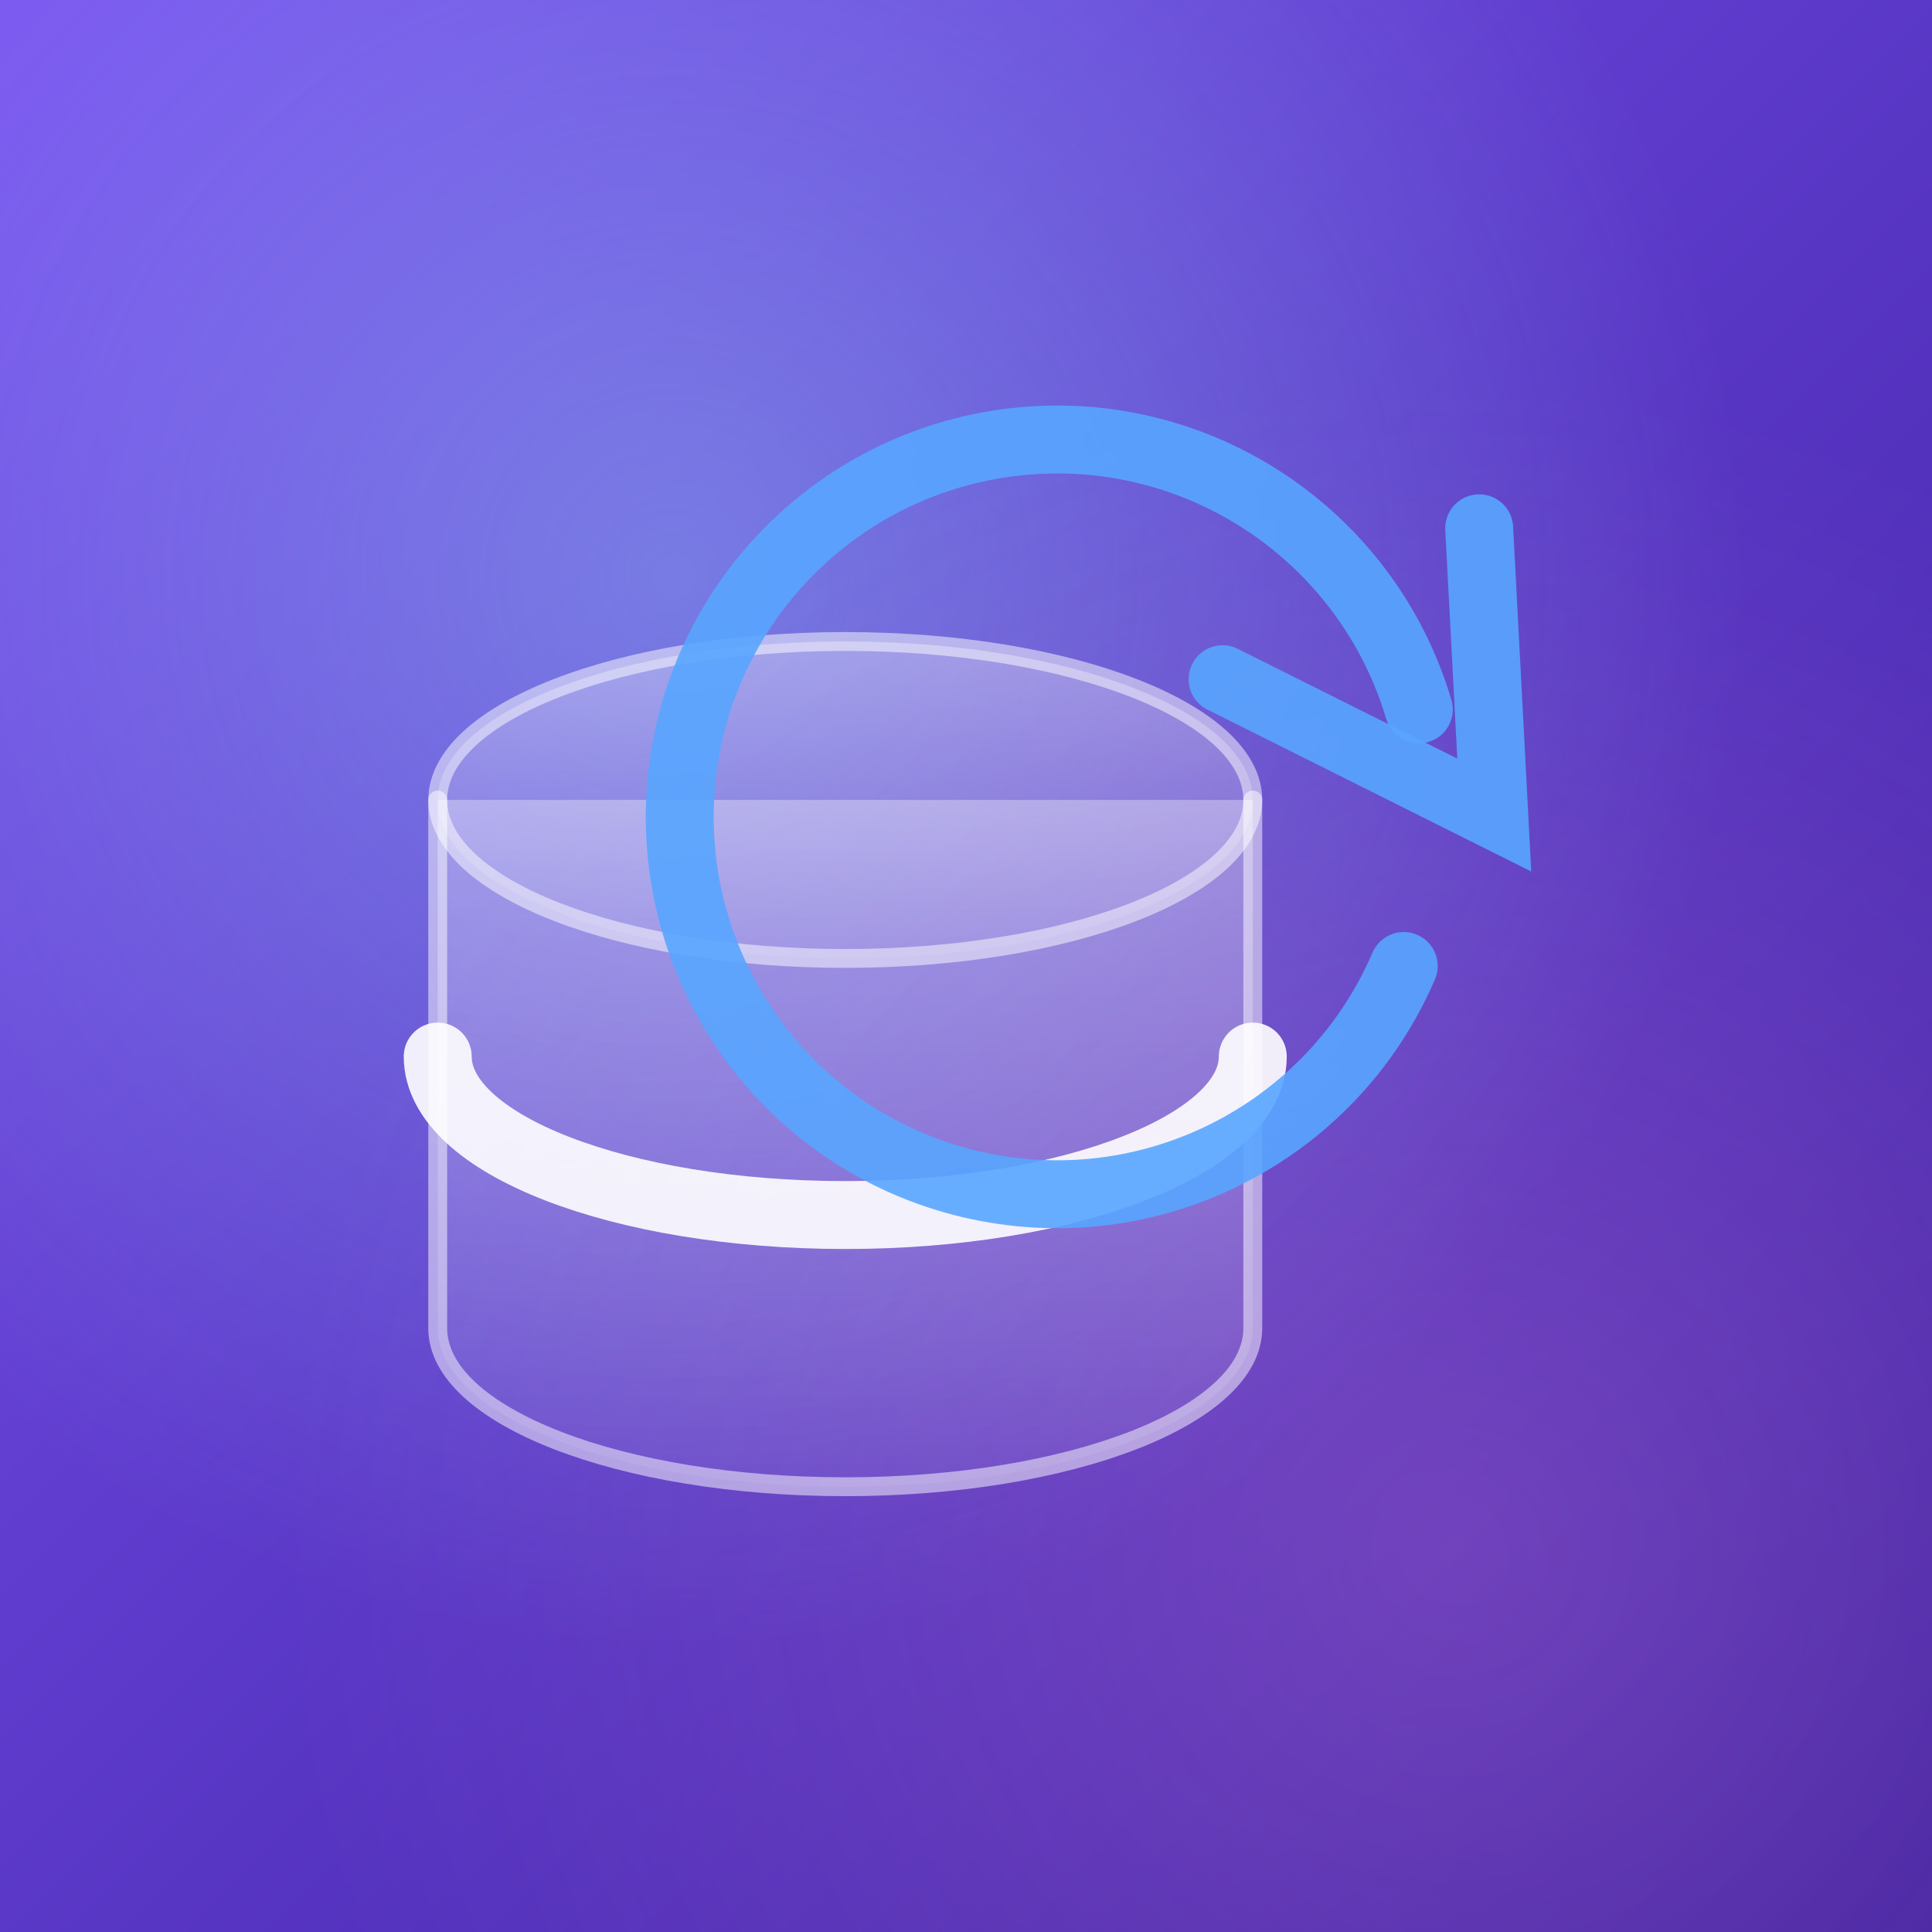
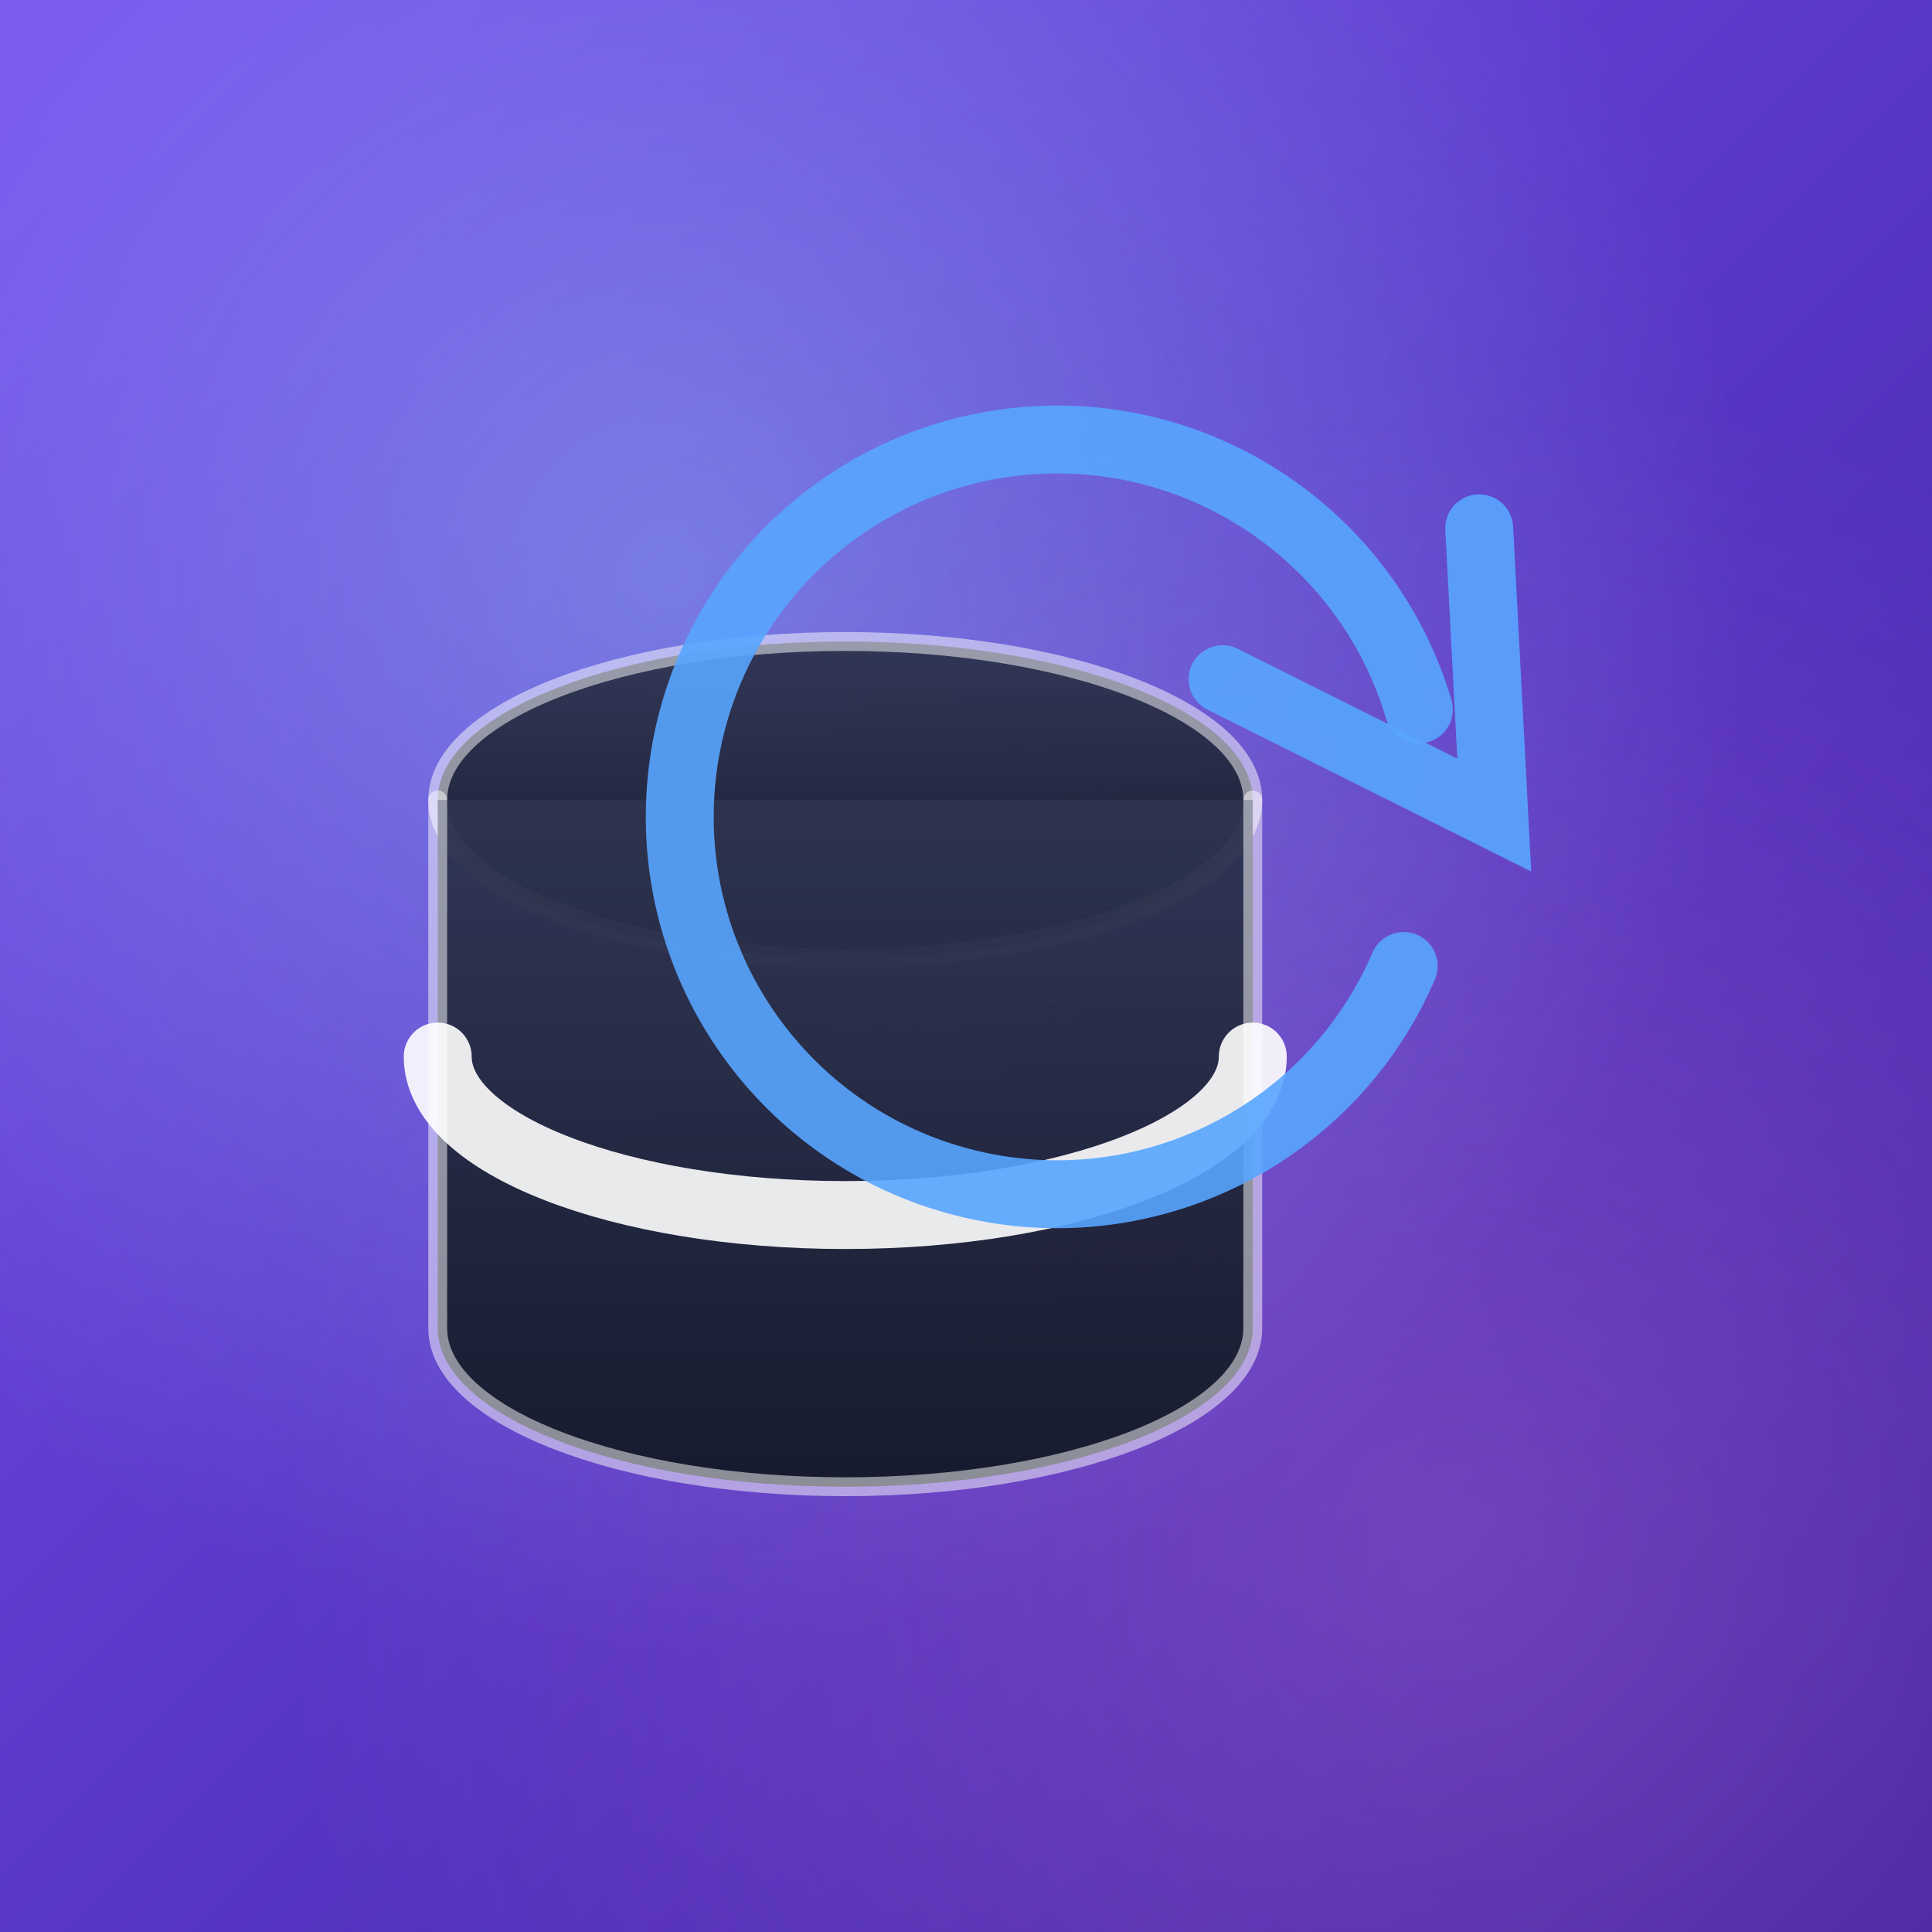
<svg xmlns="http://www.w3.org/2000/svg" viewBox="0 0 256 256" width="256" height="256">
  <defs>
    <linearGradient id="g" x1="0" y1="0" x2="1" y2="1">
      <stop offset="0" stop-color="#7B52F0" />
      <stop offset="1" stop-color="#3A1E9E" />
    </linearGradient>
    <linearGradient id="glass" x1="0" y1="0" x2="0" y2="1">
-       <stop offset="0" stop-color="#ffffff" stop-opacity="0.34" />
-       <stop offset="1" stop-color="#ffffff" stop-opacity="0.06" />
+       <stop offset="0" stop-color="#2E3450" stop-opacity="0.95" />
+       <stop offset="1" stop-color="#151A2B" stop-opacity="0.98" />
    </linearGradient>
    <radialGradient id="blob1" cx="35%" cy="30%" r="55%">
      <stop offset="0" stop-color="#9BE8FF" stop-opacity="0.35" />
      <stop offset="1" stop-color="#9BE8FF" stop-opacity="0" />
    </radialGradient>
    <radialGradient id="blob2" cx="75%" cy="80%" r="60%">
      <stop offset="0" stop-color="#FF9BE8" stop-opacity="0.22" />
      <stop offset="1" stop-color="#FF9BE8" stop-opacity="0" />
    </radialGradient>
  </defs>
  <rect x="0" y="0" width="256" height="256" fill="url(#g)" />
  <rect x="0" y="0" width="256" height="256" fill="url(#blob1)" />
  <rect x="0" y="0" width="256" height="256" fill="url(#blob2)" />
  <g stroke="#ffffff" stroke-opacity="0.9" stroke-width="9" stroke-linecap="round" fill="none">
    <ellipse cx="112" cy="106" rx="54" ry="21" fill="url(#glass)" stroke="#ffffff" stroke-opacity="0.5" stroke-width="2.5" />
    <path d="M58 106 L58 176 a54 21 0 0 0 108 0 L166 106" fill="url(#glass)" stroke="#ffffff" stroke-opacity="0.5" stroke-width="2.5" />
    <path d="M58 140 a54 21 0 0 0 108 0" />
    <path d="M186 128 a50 50 0 1 1 2 -34" stroke="#58a6ff" />
    <path d="M196 70 L198 108 L162 90" stroke="#58a6ff" />
  </g>
</svg>
